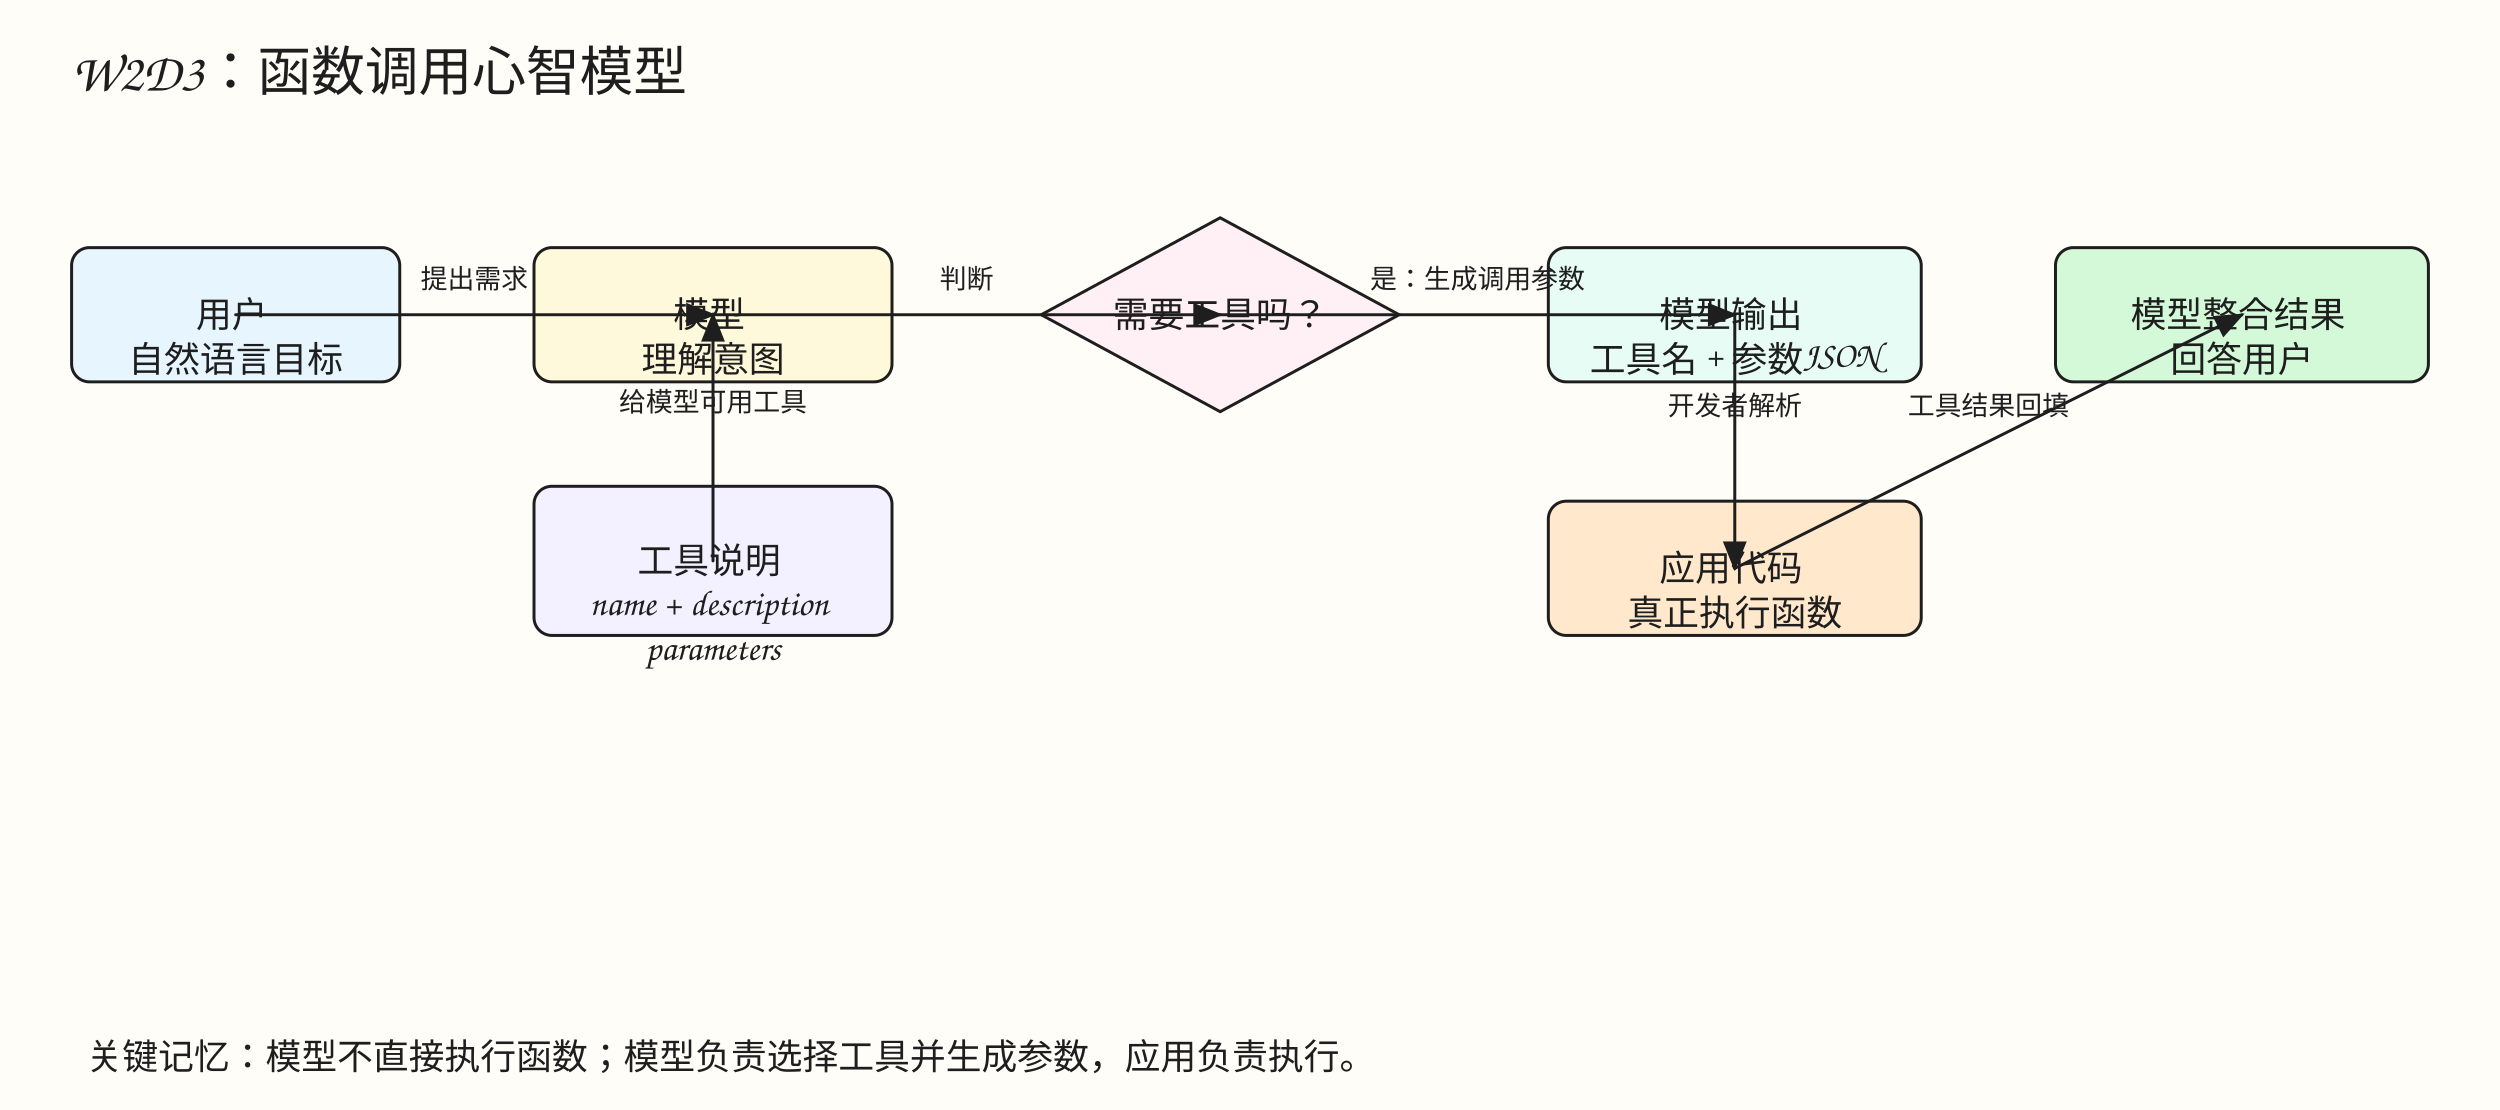
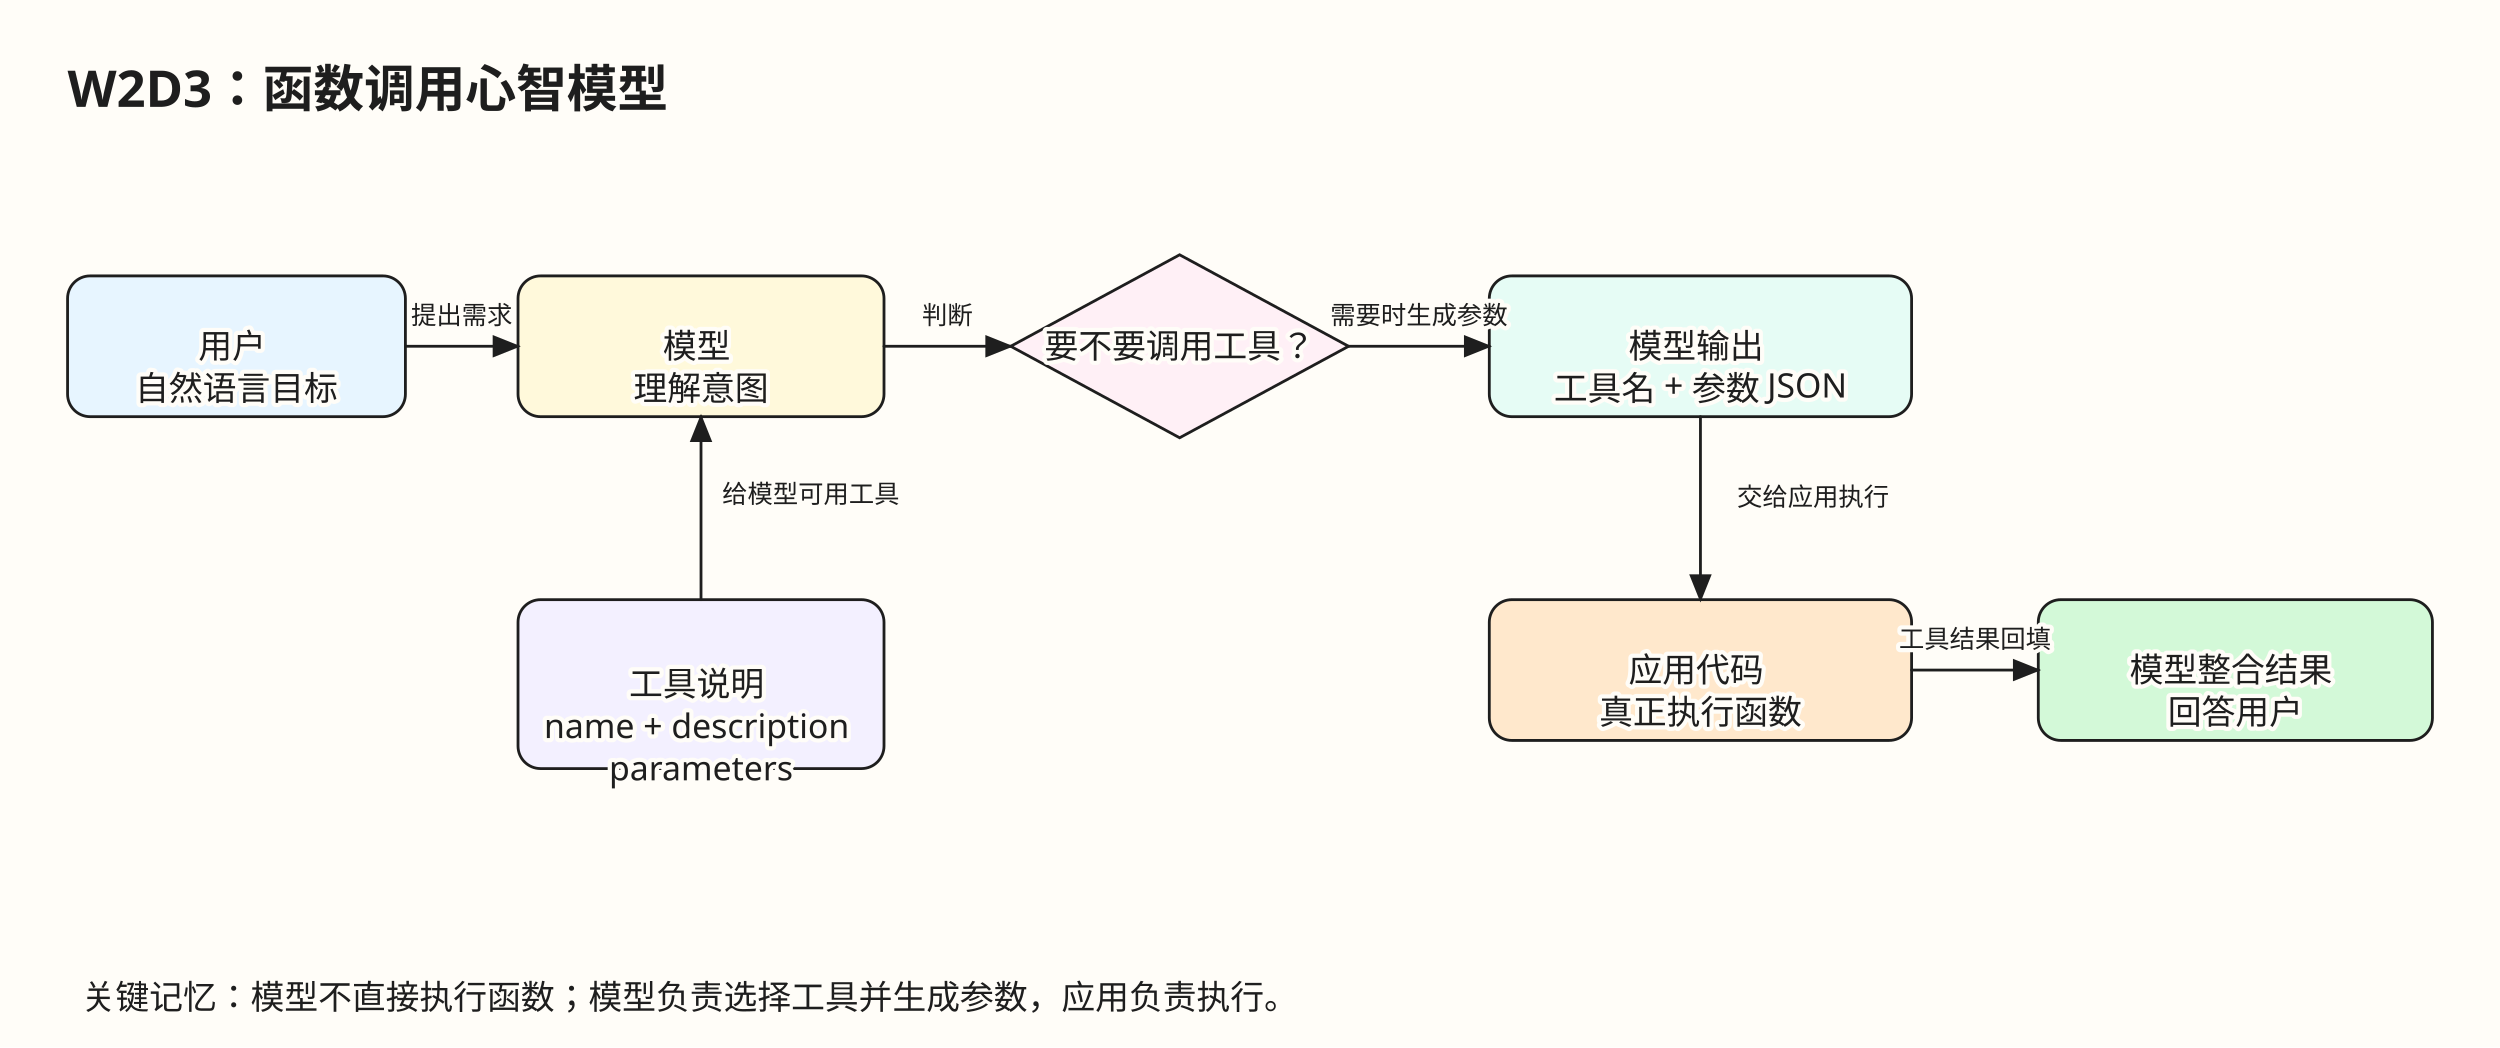
- <svg xmlns="http://www.w3.org/2000/svg" width="1676" height="744" viewBox="0 0 1676 744">
+ <svg xmlns="http://www.w3.org/2000/svg" width="1776" height="744" viewBox="0 0 1776 744">
  <defs>
    <marker id="arrowhead" markerWidth="10" markerHeight="8" refX="9" refY="4" orient="auto">
      <path d="M 0 0 L 10 4 L 0 8 z" fill="#1e1e1e" />
    </marker>
  </defs>
  <rect width="100%" height="100%" fill="#fffdf8" />
-   <text x="48" y="48" text-anchor="start" dominant-baseline="hanging" font-family="Segoe Print, Comic Sans MS, cursive" font-size="36" fill="#1e1e1e">
+   <text x="48" y="48" text-anchor="start" dominant-baseline="hanging" font-family="'Segoe UI', 'PingFang SC', 'Microsoft YaHei', sans-serif" font-size="36" font-weight="600" fill="#1e1e1e" paint-order="stroke" stroke="#fffdf8" stroke-width="6" stroke-linejoin="round">
    <tspan x="48" dy="0">W2D3：函数调用心智模型</tspan>
  </text>
-   <rect x="48" y="166" width="220" height="90" rx="12" ry="12" fill="#e7f5ff" stroke="#1e1e1e" stroke-width="2" />
-   <text x="158" y="211" text-anchor="middle" dominant-baseline="middle" font-family="Segoe Print, Comic Sans MS, cursive" font-size="24" fill="#1e1e1e">
-     <tspan x="158" dy="0">用户</tspan>
-     <tspan x="158" dy="30">自然语言目标</tspan>
+   <rect x="48" y="196" width="240" height="100" rx="16" ry="16" fill="#e7f5ff" stroke="#1e1e1e" stroke-width="2" />
+   <text x="168" y="246" text-anchor="middle" dominant-baseline="middle" font-family="'Segoe UI', 'PingFang SC', 'Microsoft YaHei', sans-serif" font-size="24" font-weight="400" fill="#1e1e1e" paint-order="stroke" stroke="#fffdf8" stroke-width="6" stroke-linejoin="round">
+     <tspan x="168" dy="0">用户</tspan>
+     <tspan x="168" dy="30">自然语言目标</tspan>
  </text>
-   <rect x="358" y="166" width="240" height="90" rx="12" ry="12" fill="#fff9db" stroke="#1e1e1e" stroke-width="2" />
-   <text x="478" y="211" text-anchor="middle" dominant-baseline="middle" font-family="Segoe Print, Comic Sans MS, cursive" font-size="24" fill="#1e1e1e">
-     <tspan x="478" dy="0">模型</tspan>
-     <tspan x="478" dy="30">理解意图</tspan>
+   <rect x="368" y="196" width="260" height="100" rx="16" ry="16" fill="#fff9db" stroke="#1e1e1e" stroke-width="2" />
+   <text x="498" y="246" text-anchor="middle" dominant-baseline="middle" font-family="'Segoe UI', 'PingFang SC', 'Microsoft YaHei', sans-serif" font-size="24" font-weight="400" fill="#1e1e1e" paint-order="stroke" stroke="#fffdf8" stroke-width="6" stroke-linejoin="round">
+     <tspan x="498" dy="0">模型</tspan>
+     <tspan x="498" dy="30">理解意图</tspan>
  </text>
-   <rect x="358" y="326" width="240" height="100" rx="12" ry="12" fill="#f3f0ff" stroke="#1e1e1e" stroke-width="2" />
-   <text x="478" y="376" text-anchor="middle" dominant-baseline="middle" font-family="Segoe Print, Comic Sans MS, cursive" font-size="24" fill="#1e1e1e">
-     <tspan x="478" dy="0">工具说明</tspan>
-     <tspan x="478" dy="30">name + description</tspan>
-     <tspan x="478" dy="30">parameters</tspan>
+   <polygon points="838,181 958,246 838,311 718,246" fill="#fff0f6" stroke="#1e1e1e" stroke-width="2" />
+   <text x="838" y="246" text-anchor="middle" dominant-baseline="middle" font-family="'Segoe UI', 'PingFang SC', 'Microsoft YaHei', sans-serif" font-size="24" font-weight="400" fill="#1e1e1e" paint-order="stroke" stroke="#fffdf8" stroke-width="6" stroke-linejoin="round">
+     <tspan x="838" dy="0">要不要调用工具？</tspan>
  </text>
-   <polygon points="818,146 938,211 818,276 698,211" fill="#fff0f6" stroke="#1e1e1e" stroke-width="2" />
-   <text x="818" y="211" text-anchor="middle" dominant-baseline="middle" font-family="Segoe Print, Comic Sans MS, cursive" font-size="24" fill="#1e1e1e">
-     <tspan x="818" dy="0">需要工具吗？</tspan>
+   <rect x="1058" y="196" width="300" height="100" rx="16" ry="16" fill="#e6fcf5" stroke="#1e1e1e" stroke-width="2" />
+   <text x="1208" y="246" text-anchor="middle" dominant-baseline="middle" font-family="'Segoe UI', 'PingFang SC', 'Microsoft YaHei', sans-serif" font-size="24" font-weight="400" fill="#1e1e1e" paint-order="stroke" stroke="#fffdf8" stroke-width="6" stroke-linejoin="round">
+     <tspan x="1208" dy="0">模型输出</tspan>
+     <tspan x="1208" dy="30">工具名 + 参数 JSON</tspan>
  </text>
-   <rect x="1038" y="166" width="250" height="90" rx="12" ry="12" fill="#e6fcf5" stroke="#1e1e1e" stroke-width="2" />
-   <text x="1163" y="211" text-anchor="middle" dominant-baseline="middle" font-family="Segoe Print, Comic Sans MS, cursive" font-size="24" fill="#1e1e1e">
-     <tspan x="1163" dy="0">模型输出</tspan>
-     <tspan x="1163" dy="30">工具名 + 参数JSON</tspan>
+   <rect x="368" y="426" width="260" height="120" rx="16" ry="16" fill="#f3f0ff" stroke="#1e1e1e" stroke-width="2" />
+   <text x="498" y="486" text-anchor="middle" dominant-baseline="middle" font-family="'Segoe UI', 'PingFang SC', 'Microsoft YaHei', sans-serif" font-size="24" font-weight="400" fill="#1e1e1e" paint-order="stroke" stroke="#fffdf8" stroke-width="6" stroke-linejoin="round">
+     <tspan x="498" dy="0">工具说明</tspan>
+     <tspan x="498" dy="30">name + description</tspan>
+     <tspan x="498" dy="30">parameters</tspan>
  </text>
-   <rect x="1038" y="336" width="250" height="90" rx="12" ry="12" fill="#ffe8cc" stroke="#1e1e1e" stroke-width="2" />
-   <text x="1163" y="381" text-anchor="middle" dominant-baseline="middle" font-family="Segoe Print, Comic Sans MS, cursive" font-size="24" fill="#1e1e1e">
-     <tspan x="1163" dy="0">应用代码</tspan>
-     <tspan x="1163" dy="30">真正执行函数</tspan>
+   <rect x="1058" y="426" width="300" height="100" rx="16" ry="16" fill="#ffe8cc" stroke="#1e1e1e" stroke-width="2" />
+   <text x="1208" y="476" text-anchor="middle" dominant-baseline="middle" font-family="'Segoe UI', 'PingFang SC', 'Microsoft YaHei', sans-serif" font-size="24" font-weight="400" fill="#1e1e1e" paint-order="stroke" stroke="#fffdf8" stroke-width="6" stroke-linejoin="round">
+     <tspan x="1208" dy="0">应用代码</tspan>
+     <tspan x="1208" dy="30">真正执行函数</tspan>
  </text>
-   <rect x="1378" y="166" width="250" height="90" rx="12" ry="12" fill="#d3f9d8" stroke="#1e1e1e" stroke-width="2" />
-   <text x="1503" y="211" text-anchor="middle" dominant-baseline="middle" font-family="Segoe Print, Comic Sans MS, cursive" font-size="24" fill="#1e1e1e">
-     <tspan x="1503" dy="0">模型整合结果</tspan>
-     <tspan x="1503" dy="30">回答用户</tspan>
+   <rect x="1448" y="426" width="280" height="100" rx="16" ry="16" fill="#d3f9d8" stroke="#1e1e1e" stroke-width="2" />
+   <text x="1588" y="476" text-anchor="middle" dominant-baseline="middle" font-family="'Segoe UI', 'PingFang SC', 'Microsoft YaHei', sans-serif" font-size="24" font-weight="400" fill="#1e1e1e" paint-order="stroke" stroke="#fffdf8" stroke-width="6" stroke-linejoin="round">
+     <tspan x="1588" dy="0">模型整合结果</tspan>
+     <tspan x="1588" dy="30">回答用户</tspan>
  </text>
-   <path d="M 158 211 L 478 211" fill="none" stroke="#1e1e1e" stroke-width="2" stroke-linecap="round" stroke-linejoin="round" marker-end="url(#arrowhead)" />
-   <text x="318" y="187" text-anchor="middle" dominant-baseline="middle" font-family="Segoe Print, Comic Sans MS, cursive" font-size="18" fill="#1e1e1e">
-     <tspan x="318" dy="0">提出需求</tspan>
+   <path d="M 288 246 L 368 246" fill="none" stroke="#1e1e1e" stroke-width="2" stroke-linecap="round" stroke-linejoin="round" marker-end="url(#arrowhead)" />
+   <text x="328" y="224" text-anchor="middle" dominant-baseline="middle" font-family="'Segoe UI', 'PingFang SC', 'Microsoft YaHei', sans-serif" font-size="18" font-weight="400" fill="#1e1e1e" paint-order="stroke" stroke="#fffdf8" stroke-width="6" stroke-linejoin="round">
+     <tspan x="328" dy="0">提出需求</tspan>
  </text>
-   <path d="M 478 376 L 478 211" fill="none" stroke="#1e1e1e" stroke-width="2" stroke-linecap="round" stroke-linejoin="round" marker-end="url(#arrowhead)" />
-   <text x="478" y="269.5" text-anchor="middle" dominant-baseline="middle" font-family="Segoe Print, Comic Sans MS, cursive" font-size="18" fill="#1e1e1e">
-     <tspan x="478" dy="0">给模型可用工具</tspan>
+   <path d="M 498 426 L 498 296" fill="none" stroke="#1e1e1e" stroke-width="2" stroke-linecap="round" stroke-linejoin="round" marker-end="url(#arrowhead)" />
+   <text x="576" y="351" text-anchor="middle" dominant-baseline="middle" font-family="'Segoe UI', 'PingFang SC', 'Microsoft YaHei', sans-serif" font-size="18" font-weight="400" fill="#1e1e1e" paint-order="stroke" stroke="#fffdf8" stroke-width="6" stroke-linejoin="round">
+     <tspan x="576" dy="0">给模型可用工具</tspan>
  </text>
-   <path d="M 478 211 L 818 211" fill="none" stroke="#1e1e1e" stroke-width="2" stroke-linecap="round" stroke-linejoin="round" marker-end="url(#arrowhead)" />
-   <text x="648" y="187" text-anchor="middle" dominant-baseline="middle" font-family="Segoe Print, Comic Sans MS, cursive" font-size="18" fill="#1e1e1e">
-     <tspan x="648" dy="0">判断</tspan>
+   <path d="M 628 246 L 718 246" fill="none" stroke="#1e1e1e" stroke-width="2" stroke-linecap="round" stroke-linejoin="round" marker-end="url(#arrowhead)" />
+   <text x="673" y="224" text-anchor="middle" dominant-baseline="middle" font-family="'Segoe UI', 'PingFang SC', 'Microsoft YaHei', sans-serif" font-size="18" font-weight="400" fill="#1e1e1e" paint-order="stroke" stroke="#fffdf8" stroke-width="6" stroke-linejoin="round">
+     <tspan x="673" dy="0">判断</tspan>
  </text>
-   <path d="M 818 211 L 1163 211" fill="none" stroke="#1e1e1e" stroke-width="2" stroke-linecap="round" stroke-linejoin="round" marker-end="url(#arrowhead)" />
-   <text x="990.5" y="187" text-anchor="middle" dominant-baseline="middle" font-family="Segoe Print, Comic Sans MS, cursive" font-size="18" fill="#1e1e1e">
-     <tspan x="990.5" dy="0">是：生成调用参数</tspan>
+   <path d="M 958 246 L 1058 246" fill="none" stroke="#1e1e1e" stroke-width="2" stroke-linecap="round" stroke-linejoin="round" marker-end="url(#arrowhead)" />
+   <text x="1008" y="224" text-anchor="middle" dominant-baseline="middle" font-family="'Segoe UI', 'PingFang SC', 'Microsoft YaHei', sans-serif" font-size="18" font-weight="400" fill="#1e1e1e" paint-order="stroke" stroke="#fffdf8" stroke-width="6" stroke-linejoin="round">
+     <tspan x="1008" dy="0">需要时生成参数</tspan>
  </text>
-   <path d="M 1163 211 L 1163 381" fill="none" stroke="#1e1e1e" stroke-width="2" stroke-linecap="round" stroke-linejoin="round" marker-end="url(#arrowhead)" />
-   <text x="1163" y="272" text-anchor="middle" dominant-baseline="middle" font-family="Segoe Print, Comic Sans MS, cursive" font-size="18" fill="#1e1e1e">
-     <tspan x="1163" dy="0">开发者解析</tspan>
+   <path d="M 1208 296 L 1208 426" fill="none" stroke="#1e1e1e" stroke-width="2" stroke-linecap="round" stroke-linejoin="round" marker-end="url(#arrowhead)" />
+   <text x="1288" y="353" text-anchor="middle" dominant-baseline="middle" font-family="'Segoe UI', 'PingFang SC', 'Microsoft YaHei', sans-serif" font-size="18" font-weight="400" fill="#1e1e1e" paint-order="stroke" stroke="#fffdf8" stroke-width="6" stroke-linejoin="round">
+     <tspan x="1288" dy="0">交给应用执行</tspan>
  </text>
-   <path d="M 1163 381 L 1503 211" fill="none" stroke="#1e1e1e" stroke-width="2" stroke-linecap="round" stroke-linejoin="round" marker-end="url(#arrowhead)" />
-   <text x="1333" y="272" text-anchor="middle" dominant-baseline="middle" font-family="Segoe Print, Comic Sans MS, cursive" font-size="18" fill="#1e1e1e">
-     <tspan x="1333" dy="0">工具结果回填</tspan>
+   <path d="M 1358 476 L 1448 476" fill="none" stroke="#1e1e1e" stroke-width="2" stroke-linecap="round" stroke-linejoin="round" marker-end="url(#arrowhead)" />
+   <text x="1403" y="454" text-anchor="middle" dominant-baseline="middle" font-family="'Segoe UI', 'PingFang SC', 'Microsoft YaHei', sans-serif" font-size="18" font-weight="400" fill="#1e1e1e" paint-order="stroke" stroke="#fffdf8" stroke-width="6" stroke-linejoin="round">
+     <tspan x="1403" dy="0">工具结果回填</tspan>
  </text>
-   <text x="58" y="696" text-anchor="start" dominant-baseline="hanging" font-family="Segoe Print, Comic Sans MS, cursive" font-size="24" fill="#1e1e1e">
+   <text x="58" y="696" text-anchor="start" dominant-baseline="hanging" font-family="'Segoe UI', 'PingFang SC', 'Microsoft YaHei', sans-serif" font-size="24" font-weight="400" fill="#1e1e1e" paint-order="stroke" stroke="#fffdf8" stroke-width="6" stroke-linejoin="round">
    <tspan x="58" dy="0">关键记忆：模型不直接执行函数；模型负责选择工具并生成参数，应用负责执行。</tspan>
  </text>
</svg>
